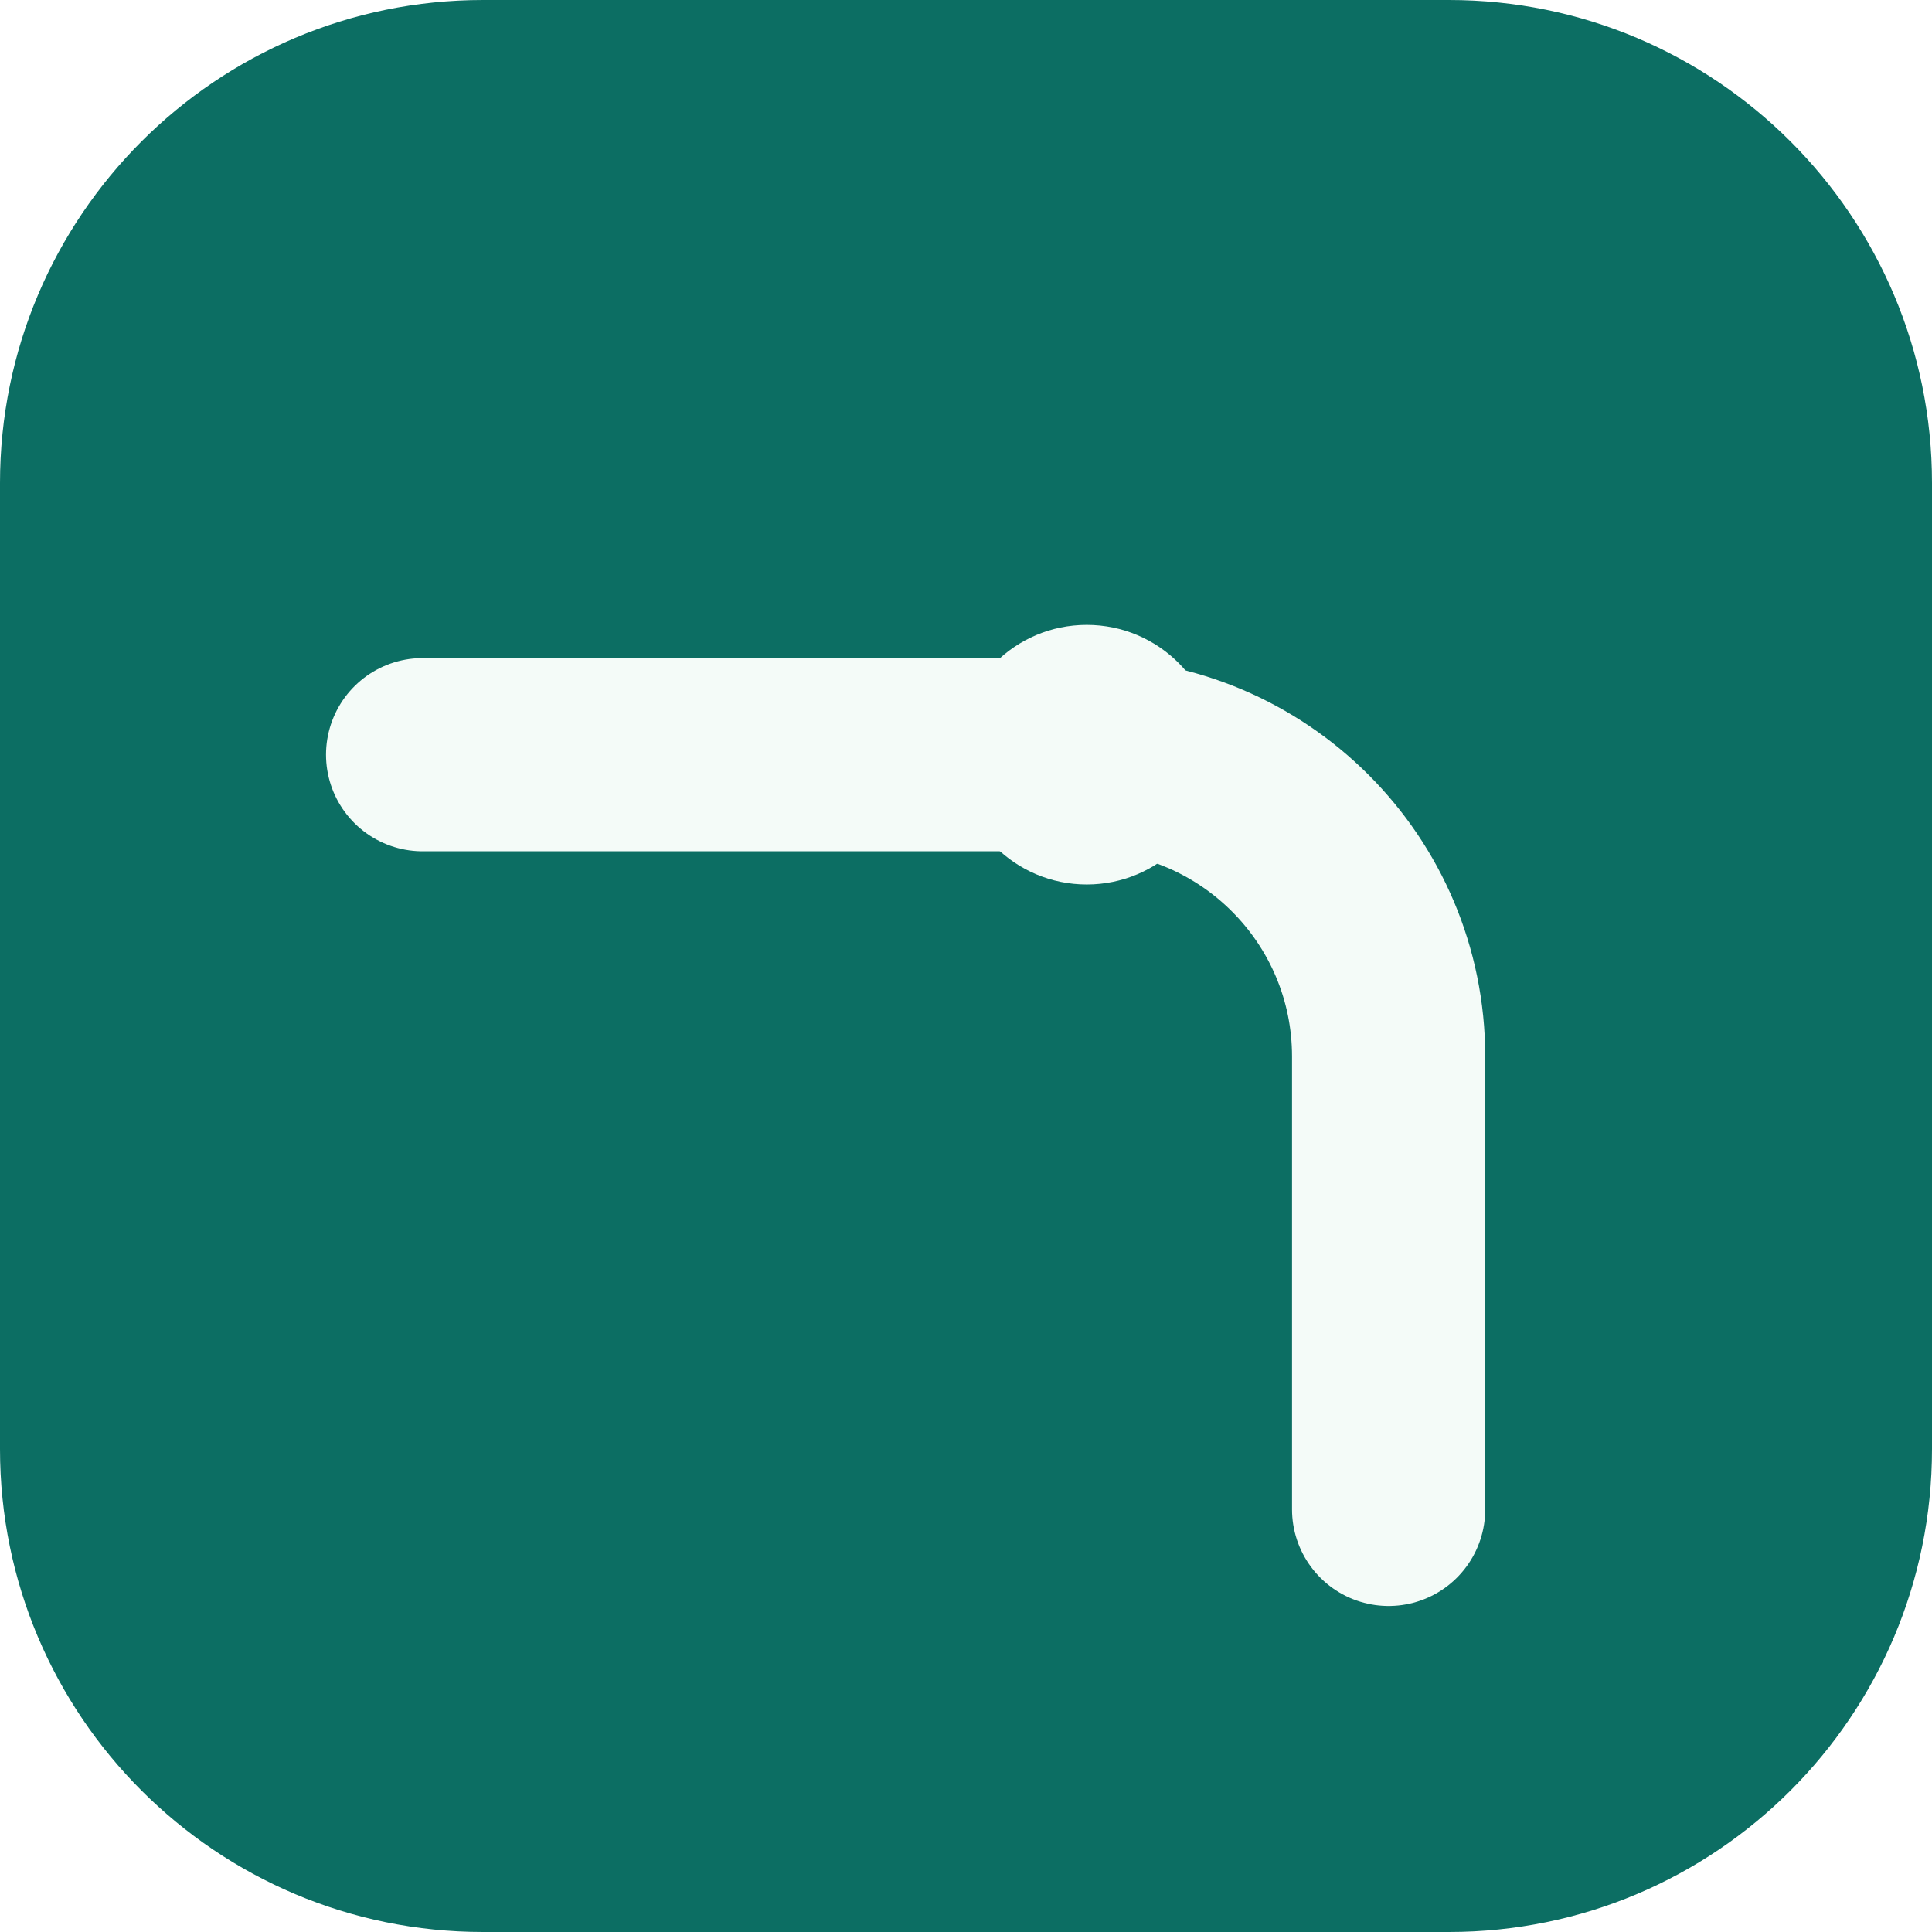
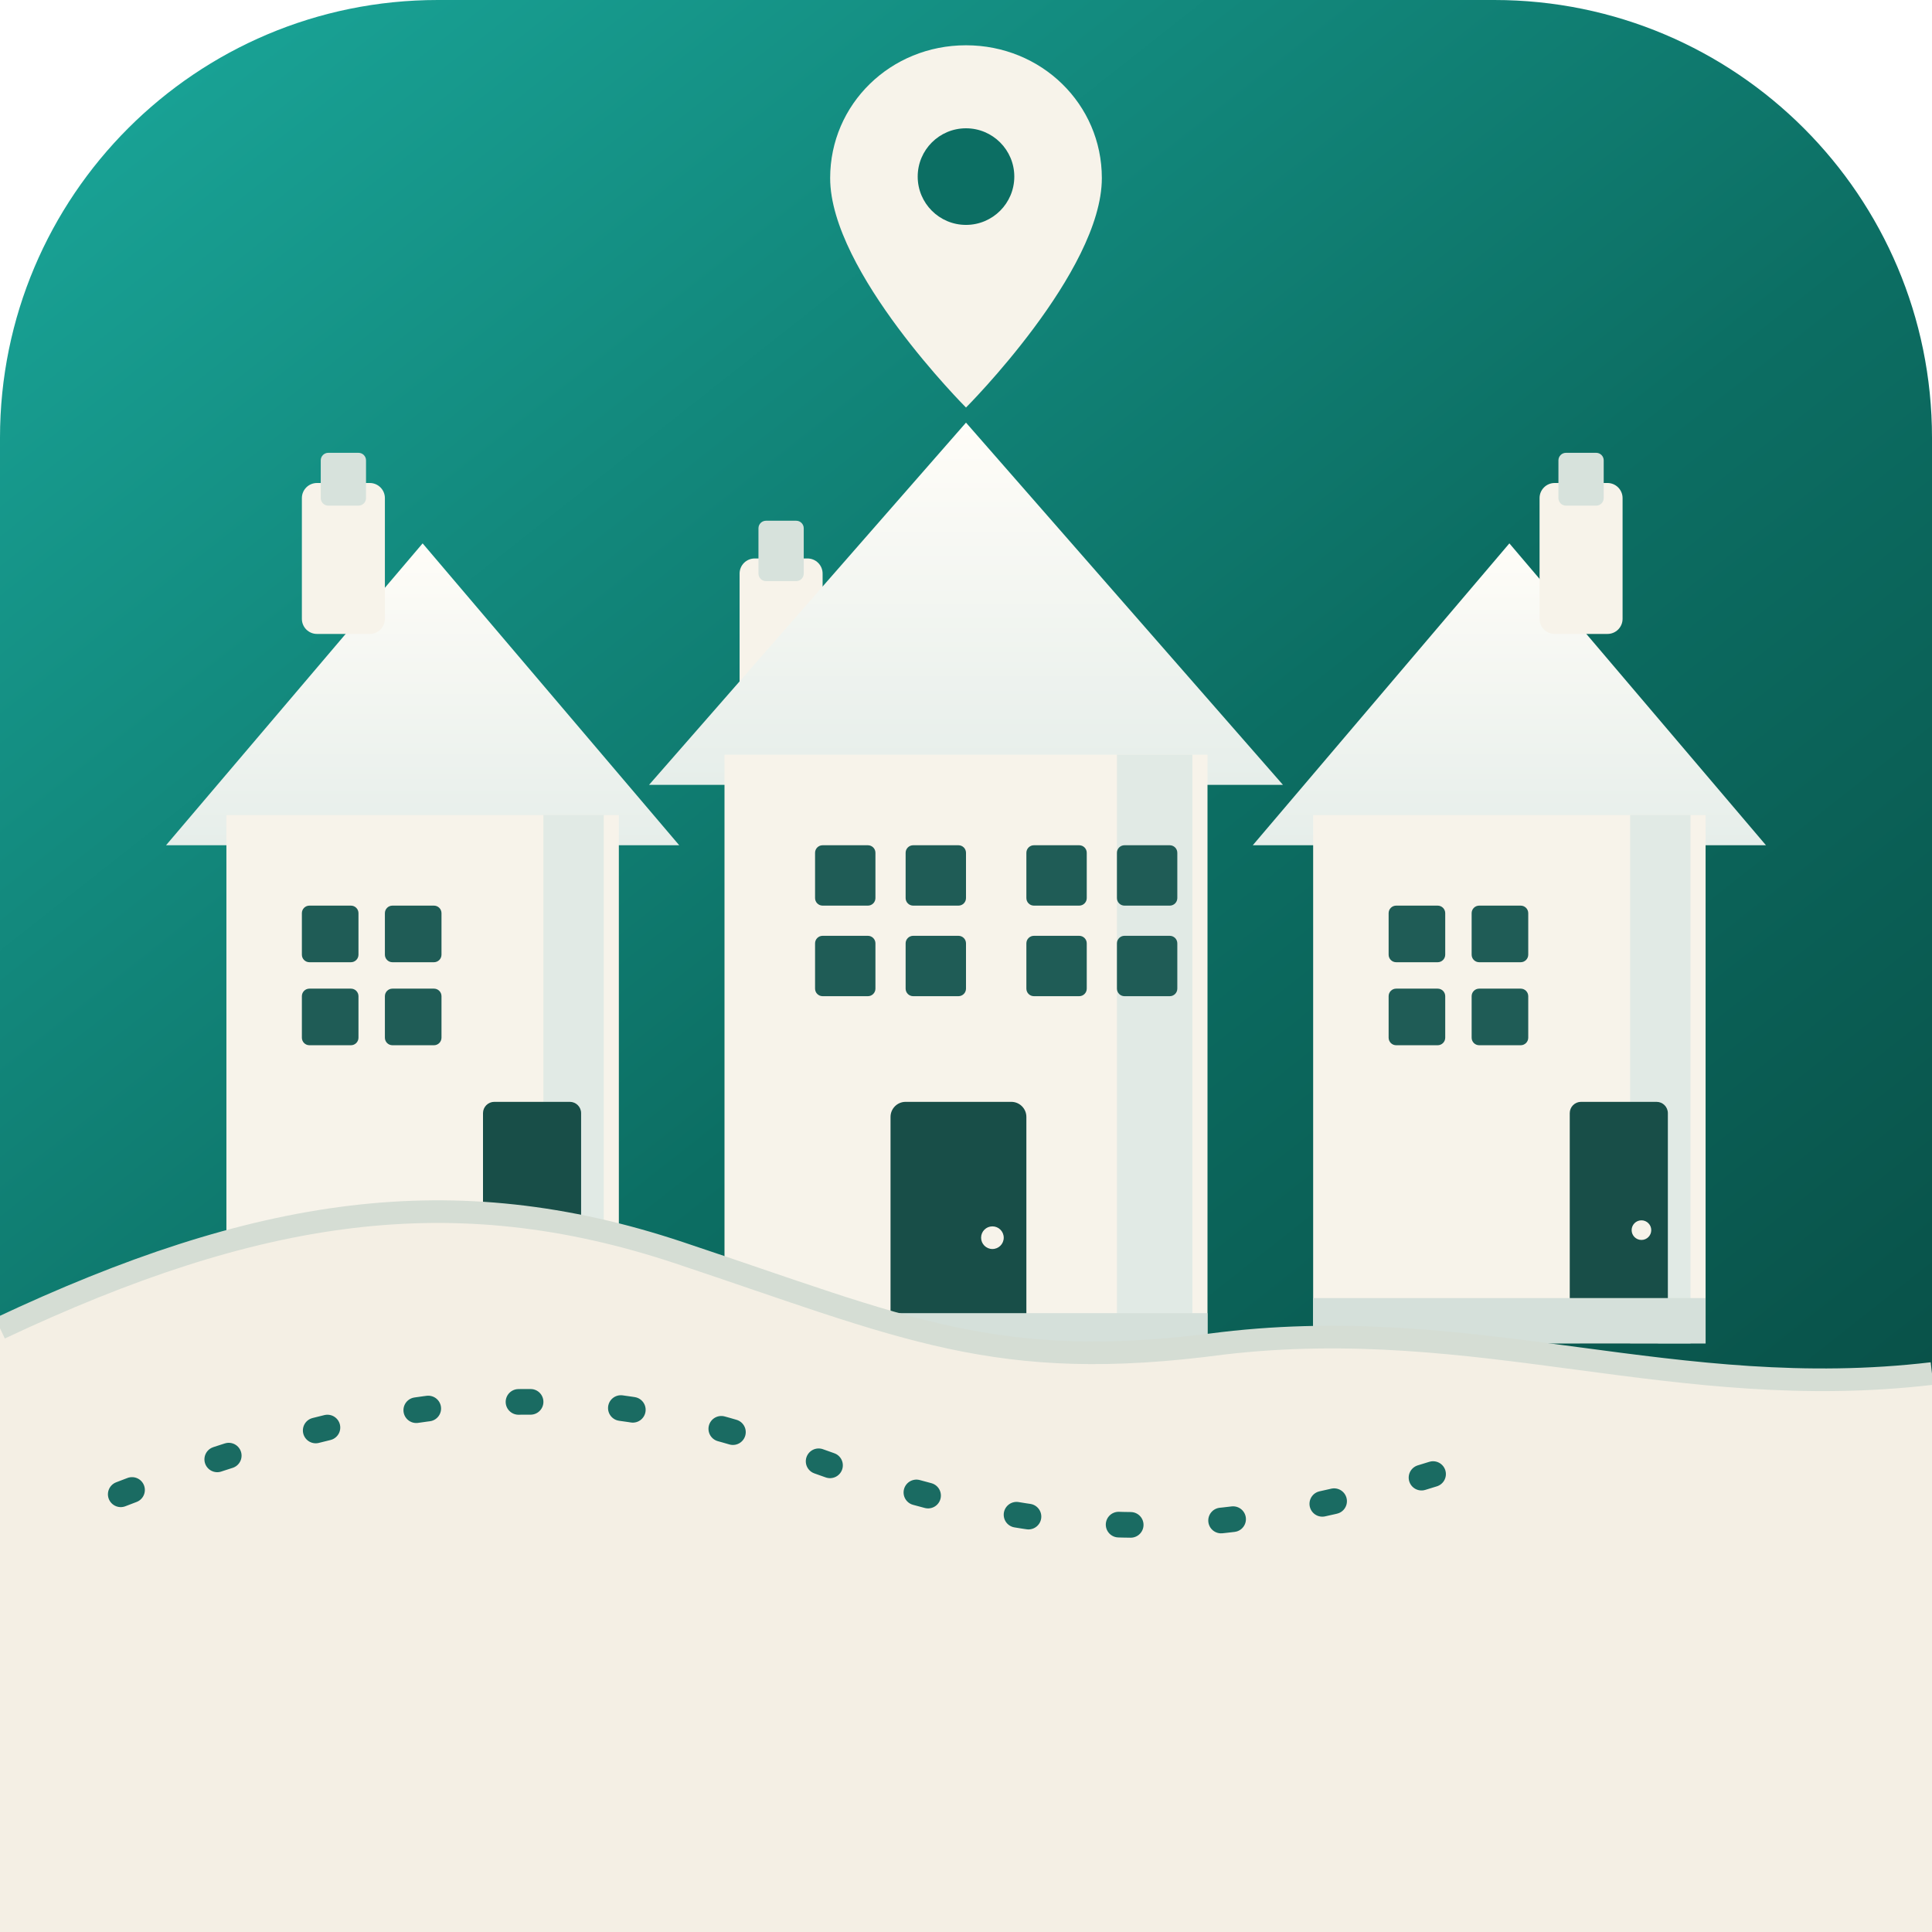
- <svg xmlns="http://www.w3.org/2000/svg" viewBox="0 0 32 32" fill="none">
-   <rect width="32" height="32" rx="8" fill="#0c6e63" />
-   <path d="M7 12.5h11a5 5 0 0 1 5 5V25" stroke="#f4fbf8" stroke-width="3.2" stroke-linecap="round" />
-   <circle cx="18" cy="12.5" r="2.15" fill="#f4fbf8" />
+ <svg xmlns="http://www.w3.org/2000/svg" viewBox="0 0 256 256" fill="none">
+   <defs>
+     <linearGradient id="tile" x1="28" y1="0" x2="230" y2="256" gradientUnits="userSpaceOnUse">
+       <stop offset="0" stop-color="#19a396" />
+       <stop offset="0.5" stop-color="#0c6e63" />
+       <stop offset="1" stop-color="#084840" />
+     </linearGradient>
+     <linearGradient id="roof" x1="0" y1="0" x2="0" y2="1">
+       <stop offset="0" stop-color="#fffdf8" />
+       <stop offset="1" stop-color="#e6eeea" />
+     </linearGradient>
+   </defs>
+   <rect width="256" height="256" rx="58" fill="url(#tile)" />
+   <path d="M22 112h68l-34-40z" fill="url(#roof)" />
+   <rect x="40" y="64" width="11" height="20" rx="2" fill="#f7f3ea" />
+   <rect x="42.5" y="60" width="6" height="7" rx="1" fill="#d7e2dc" />
+   <rect x="30" y="108" width="52" height="70" fill="#f7f3ea" />
+   <rect x="72" y="108" width="8" height="70" fill="#e1eae5" />
+   <g fill="#1f5c56">
+     <rect x="40" y="120" width="7.5" height="7.5" rx="1" />
+     <rect x="51" y="120" width="7.5" height="7.5" rx="1" />
+     <rect x="40" y="131" width="7.5" height="7.5" rx="1" />
+     <rect x="51" y="131" width="7.5" height="7.5" rx="1" />
+   </g>
+   <rect x="64" y="146" width="13" height="32" rx="1.5" fill="#184e48" />
+   <circle cx="73.5" cy="163" r="1.3" fill="#f7f3ea" />
+   <path d="M166 112h68l-34-40z" fill="url(#roof)" />
+   <rect x="204" y="64" width="11" height="20" rx="2" fill="#f7f3ea" />
+   <rect x="206.5" y="60" width="6" height="7" rx="1" fill="#d7e2dc" />
+   <rect x="174" y="108" width="52" height="70" fill="#f7f3ea" />
+   <rect x="216" y="108" width="8" height="70" fill="#e1eae5" />
+   <g fill="#1f5c56">
+     <rect x="184" y="120" width="7.5" height="7.5" rx="1" />
+     <rect x="195" y="120" width="7.5" height="7.5" rx="1" />
+     <rect x="184" y="131" width="7.5" height="7.5" rx="1" />
+     <rect x="195" y="131" width="7.5" height="7.5" rx="1" />
+   </g>
+   <rect x="208" y="146" width="13" height="32" rx="1.5" fill="#184e48" />
+   <circle cx="217.5" cy="163" r="1.3" fill="#f7f3ea" />
+   <rect x="98" y="74" width="11" height="26" rx="2" fill="#f7f3ea" />
+   <rect x="100.5" y="69" width="6" height="8" rx="1" fill="#d7e2dc" />
+   <path d="M86 104h84l-42-48z" fill="url(#roof)" />
+   <rect x="96" y="100" width="64" height="80" fill="#f7f3ea" />
+   <rect x="148" y="100" width="10" height="80" fill="#e1eae5" />
+   <g fill="#1f5c56">
+     <rect x="108" y="112" width="8" height="8" rx="1" />
+     <rect x="120" y="112" width="8" height="8" rx="1" />
+     <rect x="108" y="124" width="8" height="8" rx="1" />
+     <rect x="120" y="124" width="8" height="8" rx="1" />
+     <rect x="136" y="112" width="8" height="8" rx="1" />
+     <rect x="148" y="112" width="8" height="8" rx="1" />
+     <rect x="136" y="124" width="8" height="8" rx="1" />
+     <rect x="148" y="124" width="8" height="8" rx="1" />
+   </g>
+   <rect x="118" y="146" width="18" height="34" rx="2" fill="#184e48" />
+   <circle cx="131.5" cy="164" r="1.5" fill="#f7f3ea" />
+   <rect x="96" y="174" width="64" height="6" fill="#d5e0da" />
+   <rect x="30" y="172" width="52" height="6" fill="#d5e0da" />
+   <rect x="174" y="172" width="52" height="6" fill="#d5e0da" />
+   <path d="M128 6c-10 0-18 7.8-18 17.6C110 36 128 54 128 54s18-18 18-30.4C146 13.8 138 6 128 6z" fill="#f7f3ea" />
+   <circle cx="128" cy="23.4" r="6.4" fill="#0c6e63" />
+   <path d="M0 176c34-16 60-20 90-10 30 10 42 16 72 12 34-4 60 8 94 4v74H0z" fill="#f4efe4" />
+   <path d="M0 176c34-16 60-20 90-10 30 10 42 16 72 12 34-4 60 8 94 4" fill="none" stroke="#d5ddd4" stroke-width="3" />
+   <path d="M16 198c36-14 60-16 88-6 32 12 54 14 90 2" fill="none" stroke="#1a6b62" stroke-width="3.4" stroke-linecap="round" stroke-dasharray="1.6 12" />
</svg>
